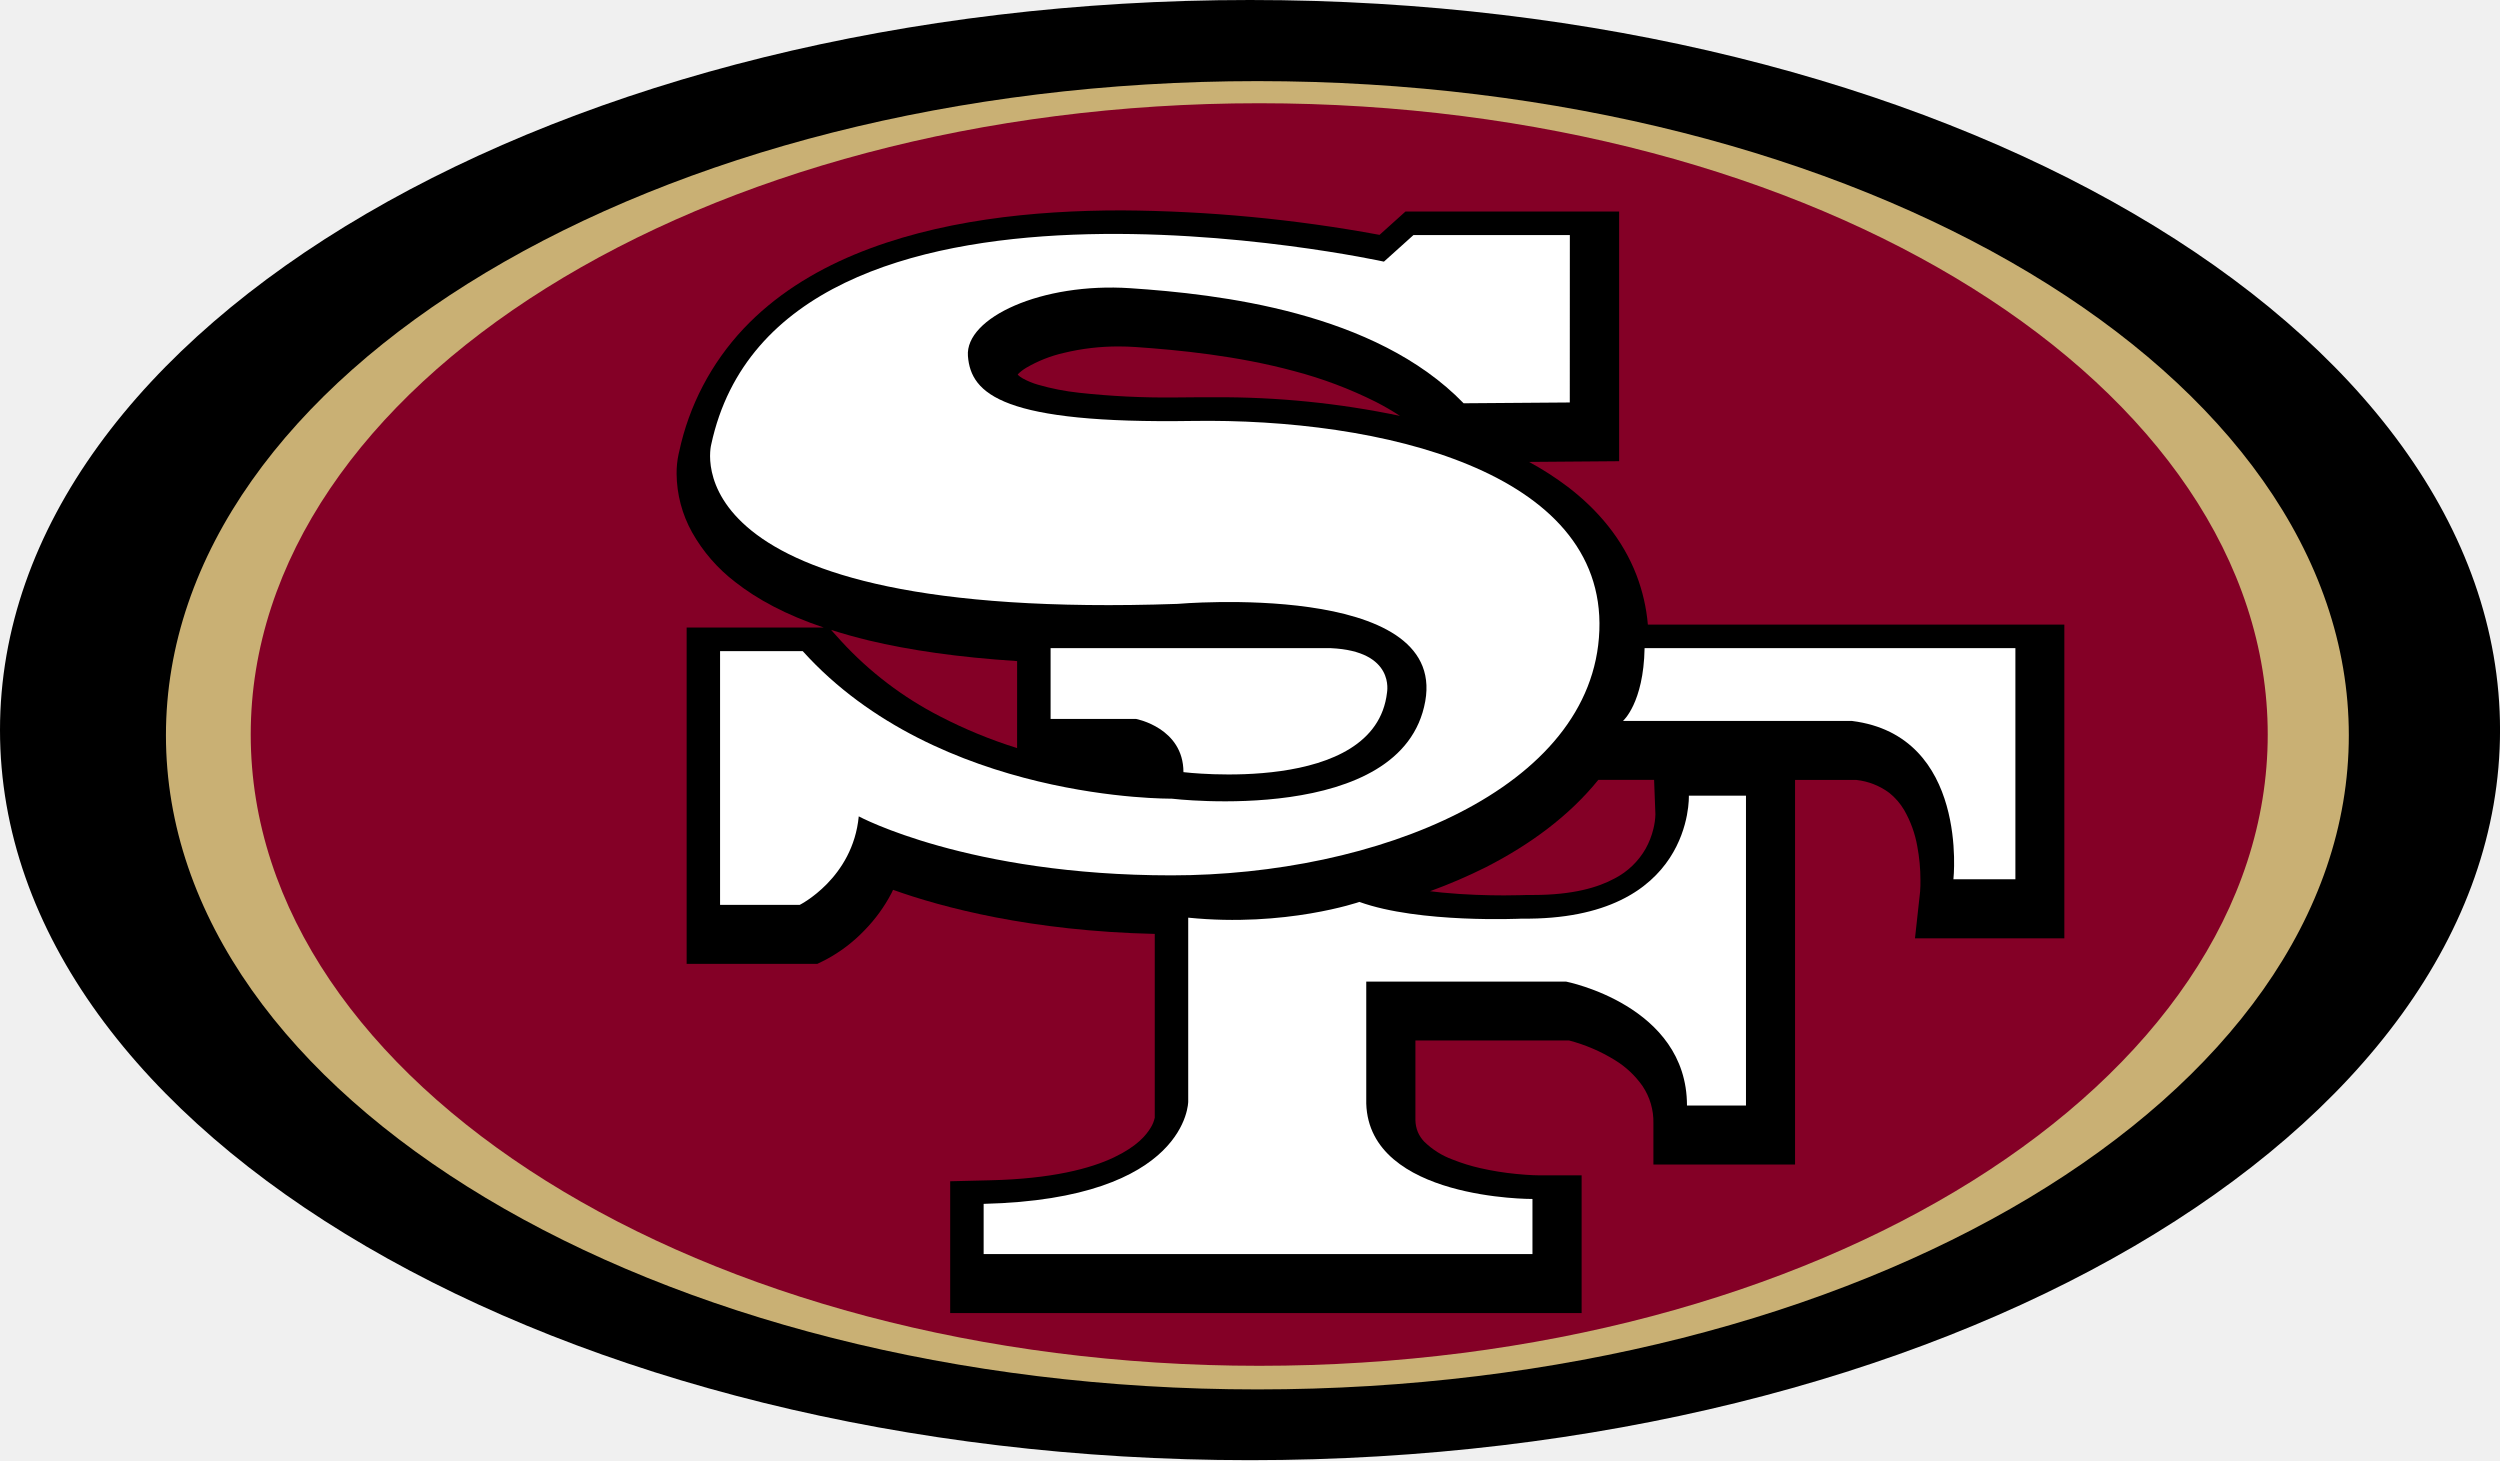
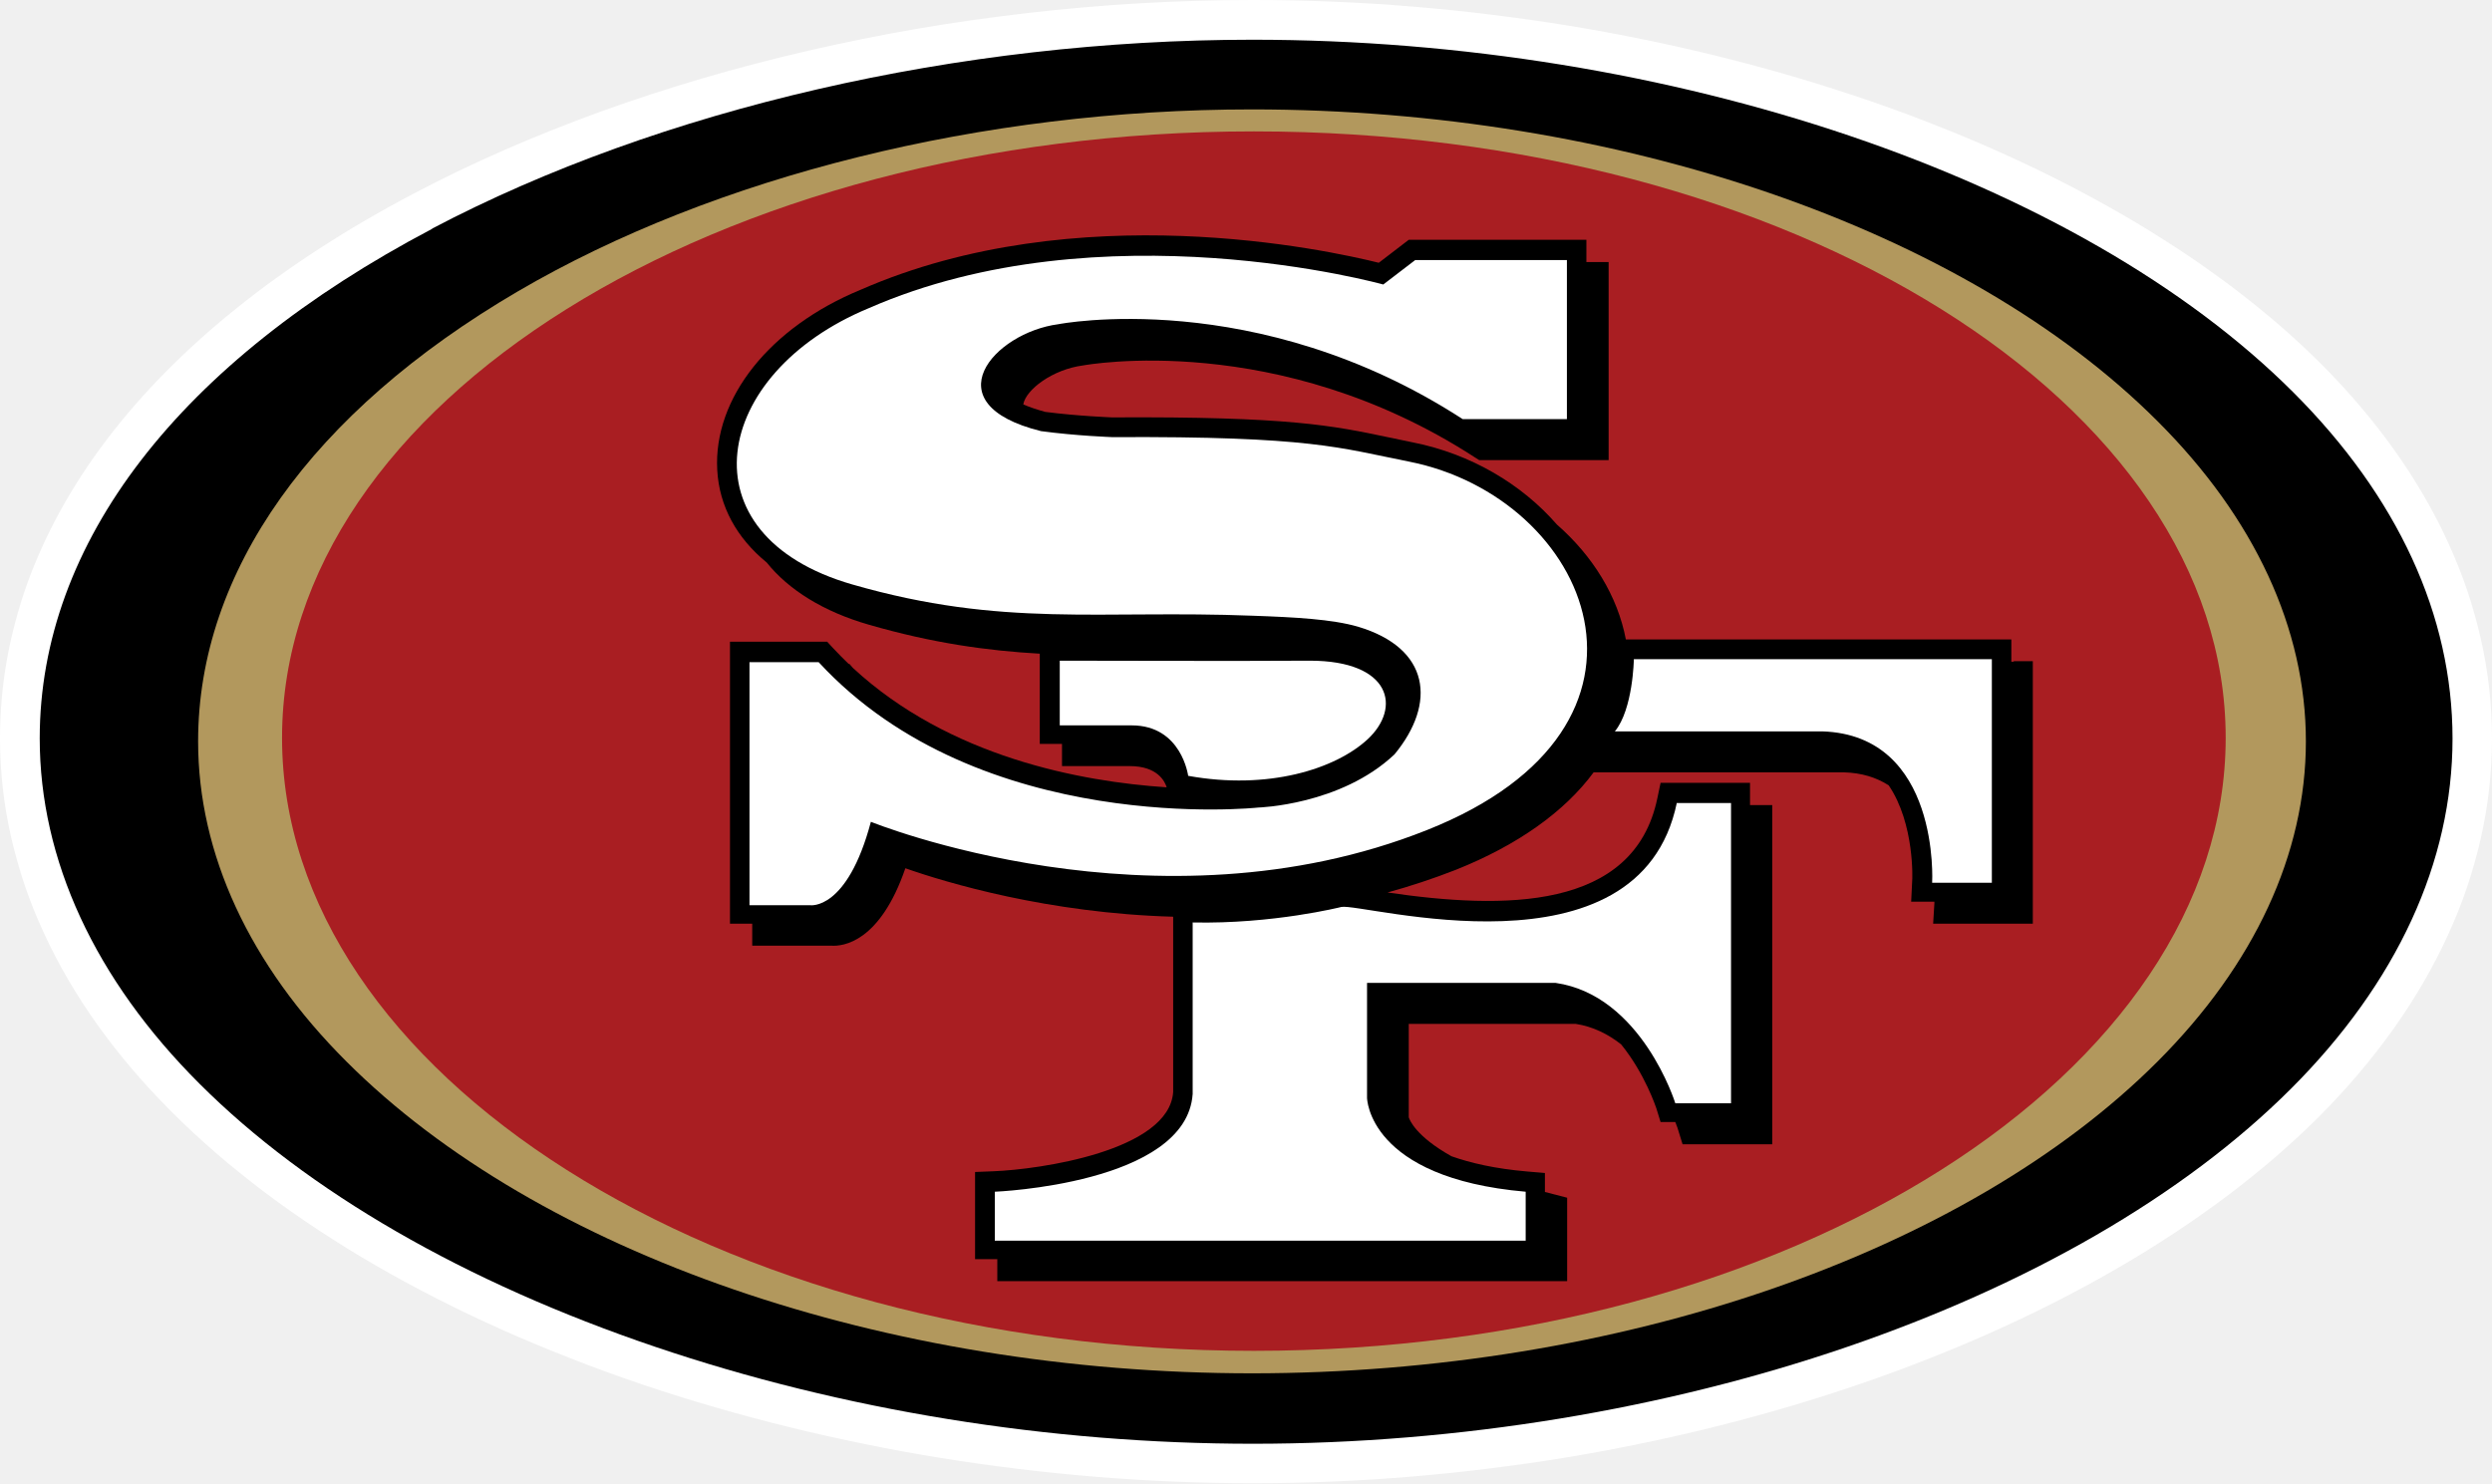
- <svg xmlns="http://www.w3.org/2000/svg" viewBox="0 0 838.57 489.79">
-   <defs>
-     <style>.a{fill:#c9b074;}.b{fill:#840026;}.c,.d{fill:#fff;}.c{fill-rule:evenodd;}</style>
-   </defs>
-   <ellipse cx="419.29" cy="244.89" rx="419.29" ry="244.89" />
-   <ellipse class="a" cx="421.76" cy="246.63" rx="366.1" ry="219.42" />
-   <ellipse class="b" cx="422.38" cy="246.38" rx="338.28" ry="211.75" />
-   <path d="M552.74 209.5a61.16 61.16 0 0 0-3.78-16.5c-4.65-12.14-13-22-23.07-29.69a102.84 102.84 0 0 0-13-8.37l30.21-.24V70.96h-71.67l-8.69 7.82a493.5 493.5 0 0 0-86.41-8.21c-29.7 0-61.9 3.26-89.75 14.83-13.9 5.81-26.78 13.82-37.2 24.88a86.63 86.63 0 0 0-21.57 41.23c0 .09-.06.28-.1.41s0 .17-.06.25a30.29 30.29 0 0 0-.7 6.74 41.08 41.08 0 0 0 5.19 19.64 54.76 54.76 0 0 0 14.52 16.71c7.36 5.78 17 11 29.66 15.24h-46v112.81h43.84l2.93-1.46a51.33 51.33 0 0 0 12.87-9.78 52.77 52.77 0 0 0 9.09-12.52c.18-.34.33-.73.5-1.08 16.56 5.93 46.22 13.84 87.79 14.79v61.64a10.55 10.55 0 0 1-1.34 3.32c-1.5 2.48-4.45 6.23-12.35 10s-20.88 7.19-41.41 7.68l-13.52.33v44.21h211.8v-46.19H516.6c-.17 0-3.42 0-8.06-.48a95.34 95.34 0 0 1-12-1.94 61.74 61.74 0 0 1-9.26-2.87 26.8 26.8 0 0 1-9.61-6.07 10.89 10.89 0 0 1-2.08-3.16 11 11 0 0 1-.82-4V349h51.53a56.46 56.46 0 0 1 15.38 6.59 31.13 31.13 0 0 1 9.28 8.71 21.5 21.5 0 0 1 3.64 12.46v13.86h47.51v-129h20.61a22.62 22.62 0 0 1 11 4.33 21 21 0 0 1 5 5.78 37.24 37.24 0 0 1 4.38 12.08 60.94 60.94 0 0 1 1.07 11.45c0 1.41 0 2.54-.09 3.26 0 .36 0 .62-.06.77v.13l-1.68 15.32h50.1V209.5zm-211.58 41.43a159.73 159.73 0 0 1-25.86-10.64 118.09 118.09 0 0 1-33.13-25.23l-3.41-3.78c4 1.27 8.19 2.47 12.76 3.57 13.54 3.23 29.91 5.63 49.65 6.9zm66.33-117.68h-5.18q-4.28.07-8.23.07a269 269 0 0 1-32.17-1.58 80.92 80.92 0 0 1-13.78-2.71 25.24 25.24 0 0 1-5.08-2.1c-1.55-.93-1.61-1.26-1.65-1.29v-.1a15 15 0 0 1 2.79-2.16 44.57 44.57 0 0 1 12.62-5 77.32 77.32 0 0 1 18.48-2.17c1.84 0 3.71.06 5.59.19 14.45 1 34.12 2.9 53.22 8.08a141.31 141.31 0 0 1 27.39 10.32c2.83 1.45 5.5 3 8.11 4.7a295 295 0 0 0-62.12-6.25zM554.6 278a26.29 26.29 0 0 1-2.6 6.67 25.33 25.33 0 0 1-10.43 10c-5.51 3-14 5.52-27.19 5.53h-2.09c-.55 0-3.49.14-7.81.14-5.43 0-13-.19-20.7-.94-1.37-.13-2.74-.29-4.1-.46a178.38 178.38 0 0 0 18.84-8.11c14.78-7.57 27.81-17.15 37.6-29.24h18.71l.44 11.58a22.52 22.52 0 0 1-.67 4.83z" />
-   <path class="c" d="M526.57 78.85h-52.46l-9.9 8.91s-202.89-44.54-225.65 61.36c0 0-15.83 59.38 156.37 53.44 0 0 90.4-7.92 83.14 32.66-7.52 42.08-85.11 32.67-85.11 32.67s-78.19 1-123.71-49.49h-27.72v85.12h26.72s17.82-8.91 19.8-29.69c0 0 36.62 19.79 104.91 19.79s141.53-28.7 143.51-82.15-73.24-71.26-136.58-70.27-74.23-8.91-75.22-21.77 24.74-24.74 54.43-22.76 82.15 7.92 111.84 38.6l35.61-.27z" />
-   <path class="c" d="M446.4 217.41h-94v23.75h28.7s15.86 2.98 15.86 17.84c0 0 64.33 7.92 68.29-26.72-.05-.02 2.92-13.88-18.85-14.87z" />
-   <path class="d" d="M398.56 307.81v61.69s0 32.66-68.62 34.31v16.83h184.09v-18.47s-54.76.33-55.75-32v-40.92h67s40.58 7.92 40.58 41.57h19.79V266.9h-19.16s1.65 41.9-56.08 41.24c0 0-34.31 1.65-54.43-5.61-.02 0-24.76 8.58-57.42 5.28zm153.08-90.4h124.38v77.53h-20.79s5.28-48.16-34-53.11h-76.85s6.93-5.94 7.26-24.42z" />
+ <svg xmlns="http://www.w3.org/2000/svg" id="Layer_1" data-name="Layer 1" viewBox="0 0 99.75 59.38">
+   <path d="M99.75,29.56c0,5.37-2.4,10.6-6.92,15.14-8.93,8.92-25.68,14.68-42.68,14.68-8.32,0-16.77-1.37-24.43-3.95-7.85-2.66-14.37-6.43-18.85-10.92C2.38,40.03,0,34.86,0,29.56,0,21.12,5.88,13.37,16.56,7.75,25.9,2.83,38.14,0,50.15,0c17.12,0,33.91,5.72,42.77,14.58,4.46,4.47,6.83,9.66,6.83,14.98Z" fill="none" />
+   <path d="M99.75,29.56c0,5.37-2.4,10.6-6.92,15.14-8.93,8.92-25.68,14.68-42.68,14.68-8.32,0-16.77-1.37-24.43-3.95-7.85-2.66-14.37-6.43-18.85-10.92C2.38,40.03,0,34.86,0,29.56,0,21.12,5.88,13.37,16.56,7.75,25.9,2.83,38.14,0,50.15,0c17.12,0,33.91,5.72,42.77,14.58,4.46,4.47,6.83,9.66,6.83,14.98Z" fill="#fff" />
+   <path d="M17.3,9.16C7.17,14.49,1.59,21.74,1.59,29.56c0,4.86,2.21,9.65,6.4,13.83,4.31,4.31,10.62,7.95,18.24,10.53,7.5,2.54,15.77,3.88,23.92,3.88,16.6,0,32.92-5.58,41.56-14.22,4.23-4.23,6.46-9.07,6.46-14.01s-2.2-9.69-6.37-13.86C83.22,7.13,66.87,1.59,50.14,1.59c-11.74,0-23.71,2.76-32.84,7.56h0Z" />
+   <path d="M50.11,54.98c14.66,0,28.55-4.78,36.25-12.48,3.88-3.88,5.94-8.32,5.94-12.82s-2.05-8.94-5.94-12.82c-7.7-7.7-21.59-12.48-36.25-12.48-10.76,0-21.48,2.66-29.39,7.29-8.25,4.83-12.79,11.22-12.79,18.01,0,4.5,2.05,8.94,5.94,12.82,7.7,7.7,21.59,12.48,36.25,12.48h0Z" fill="#b2985d" />
+   <path d="M50.19,54.08c21.48,0,38.9-11.13,38.9-24.54S71.67,5.26,50.19,5.26,11.29,16.13,11.29,29.54s17.42,24.54,38.9,24.54h0Z" fill="#a91e22" />
+   <path d="M80.62,26.49h-.11v-.89h-15.43c-.33-1.74-1.33-3.35-2.76-4.6-1.4-1.61-3.44-2.83-5.77-3.29l-.96-.2c-2.23-.47-3.99-.84-11.07-.8,0,0-1.36-.05-2.68-.22-.33-.09-.63-.19-.88-.3.1-.59,1.17-1.4,2.39-1.56.13-.02,7.79-1.43,15.67,3.67l.19.12h5.18v-7.93h-.89v-.89h-7.11l-1.2.92c-2.05-.51-12.08-2.71-20.74,1.08-3.64,1.5-5.9,4.34-5.74,7.22.08,1.45.78,2.72,1.98,3.7.88,1.1,2.28,1.97,4.09,2.49,2.56.74,4.74,1.04,6.84,1.16v3.61h.89v.89h2.71c1.12,0,1.41.62,1.48.85-3.45-.23-8.7-1.21-12.56-4.78l-.14-.16h-.03c-.21-.2-.42-.42-.63-.64l-.23-.25h-3.89v11.29h.89v.88h3.17c.46.03,1.94-.13,2.96-3.1,1.65.58,5.72,1.8,10.72,1.94v7.02c-.17,2.36-5.37,3.1-7.18,3.17l-.75.03v3.49h.89v.88h22.81v-3.34l-.58-.15c-.1-.03-.2-.05-.31-.08v-.76l-.71-.06c-1.28-.11-2.27-.34-3.03-.61-1.43-.8-1.68-1.46-1.71-1.56v-3.74h6.68c.71.11,1.31.42,1.82.82.96,1.18,1.4,2.54,1.41,2.56l.17.55h.57s.02,0,.02,0c.08.2.12.33.12.34l.17.55h.57s3.02,0,3.02,0v-13.58h-.89v-.89h-3.58l-.13.62c-.94,4.51-6.16,4.45-10.8,3.77.91-.25,1.82-.55,2.74-.91,2.48-.99,4.35-2.33,5.51-3.9h10.02c.7.02,1.29.2,1.79.52,1.05,1.54.95,3.81.94,3.84l-.04.82h.93v.06s-.05.82-.05.82h.82s3.17,0,3.17,0v-10.51h-.78Z" />
+   <path d="M52.43,26.45c-3.22.02-7.78,0-10.01,0v2.59h2.88c2,0,2.26,2.02,2.26,2.02,3.2.58,5.89-.27,7.18-1.46,1.37-1.27.94-3.15-2.31-3.15ZM56.4,18.48c-2.78-.55-3.89-1.02-11.88-.98,0,0-1.44-.05-2.85-.24-4.4-1.09-1.89-3.94.69-4.28,0,0,7.92-1.56,16.19,3.8h4.17v-6.37h-6.07l-1.28.98s-11.26-3.14-20.6.95c-6.28,2.6-7.51,9.09-.65,11.06,6.04,1.74,9.9,1.01,16.02,1.25,1.71.06,3.19.14,4.22.44h0c2.88.86,3.15,3.06,1.46,5.11-2.16,2.04-5.46,2.13-5.46,2.13,0,0-11.11,1.2-17.59-5.82h-2.77v9.73h2.43s1.48.23,2.43-3.34c0,0,11.41,4.65,22.26.33,10.51-4.17,6.51-13.32-.72-14.75ZM67.12,32.14c-1.5,7.25-12.61,3.99-13.43,4.17,0,0-2.73.69-5.95.62v6.87c-.25,3.61-7.92,3.91-7.92,3.91v1.96h21.25v-1.96c-6.32-.55-6.35-3.76-6.35-3.76v-4.6h7.55c3.45.5,4.79,4.82,4.79,4.82h2.23v-12.02h-2.16ZM65.4,26.39s-.03,2-.76,2.89h8.3c4.74.15,4.4,6.06,4.4,6.06h2.39v-8.95h-14.33Z" fill="#fff" />
</svg>
